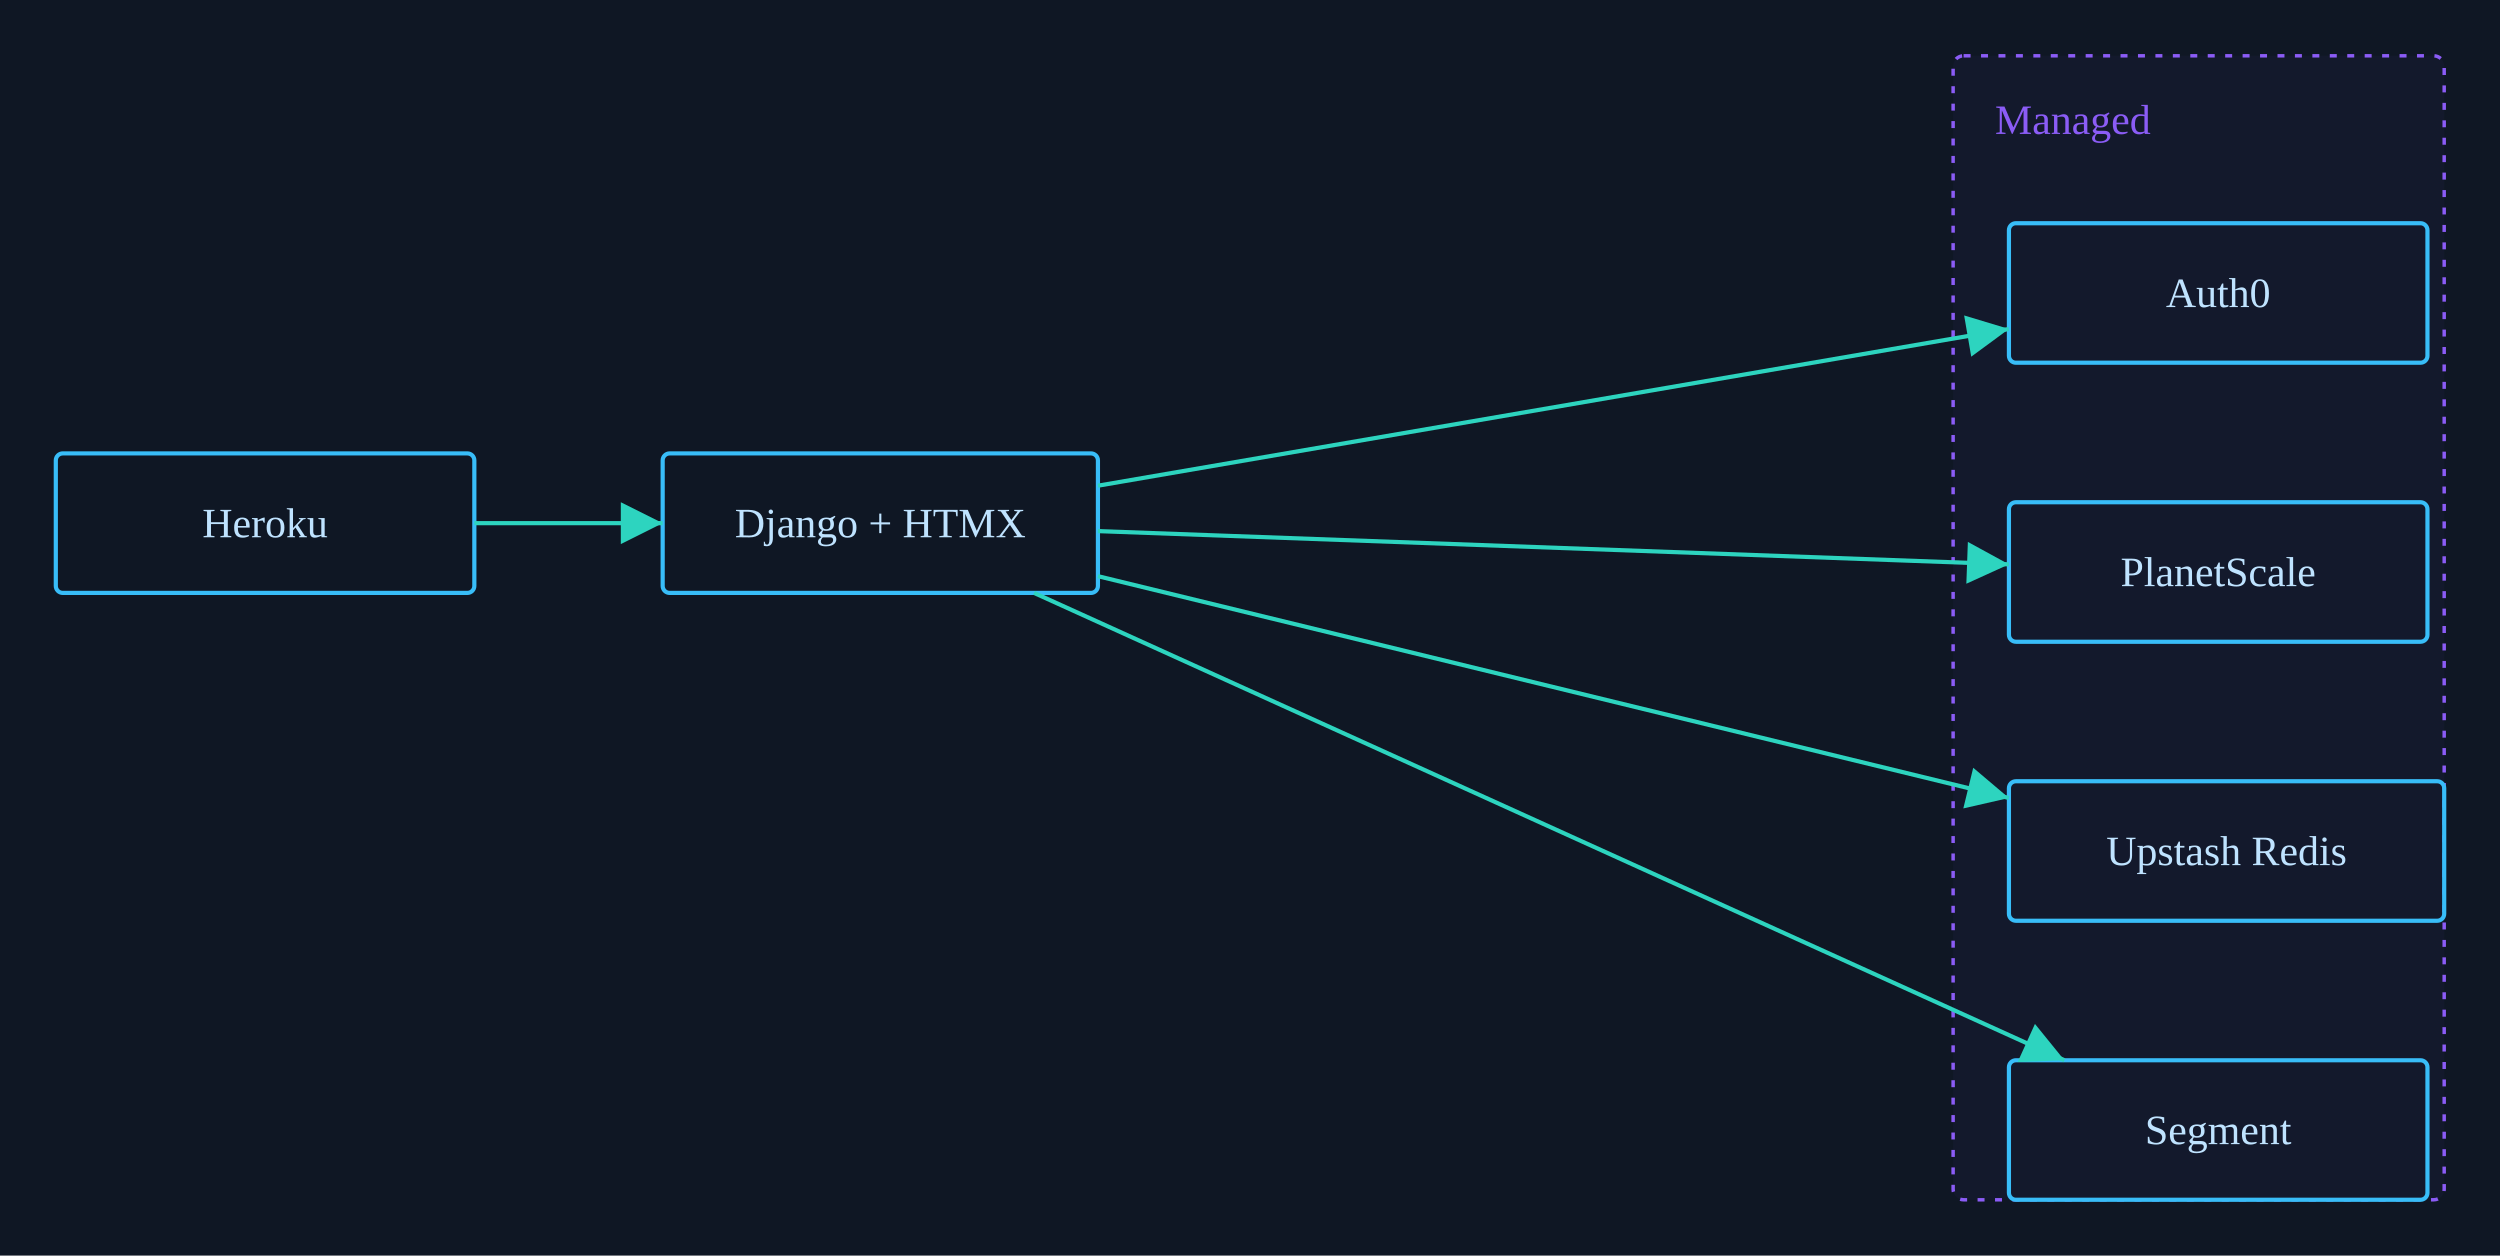
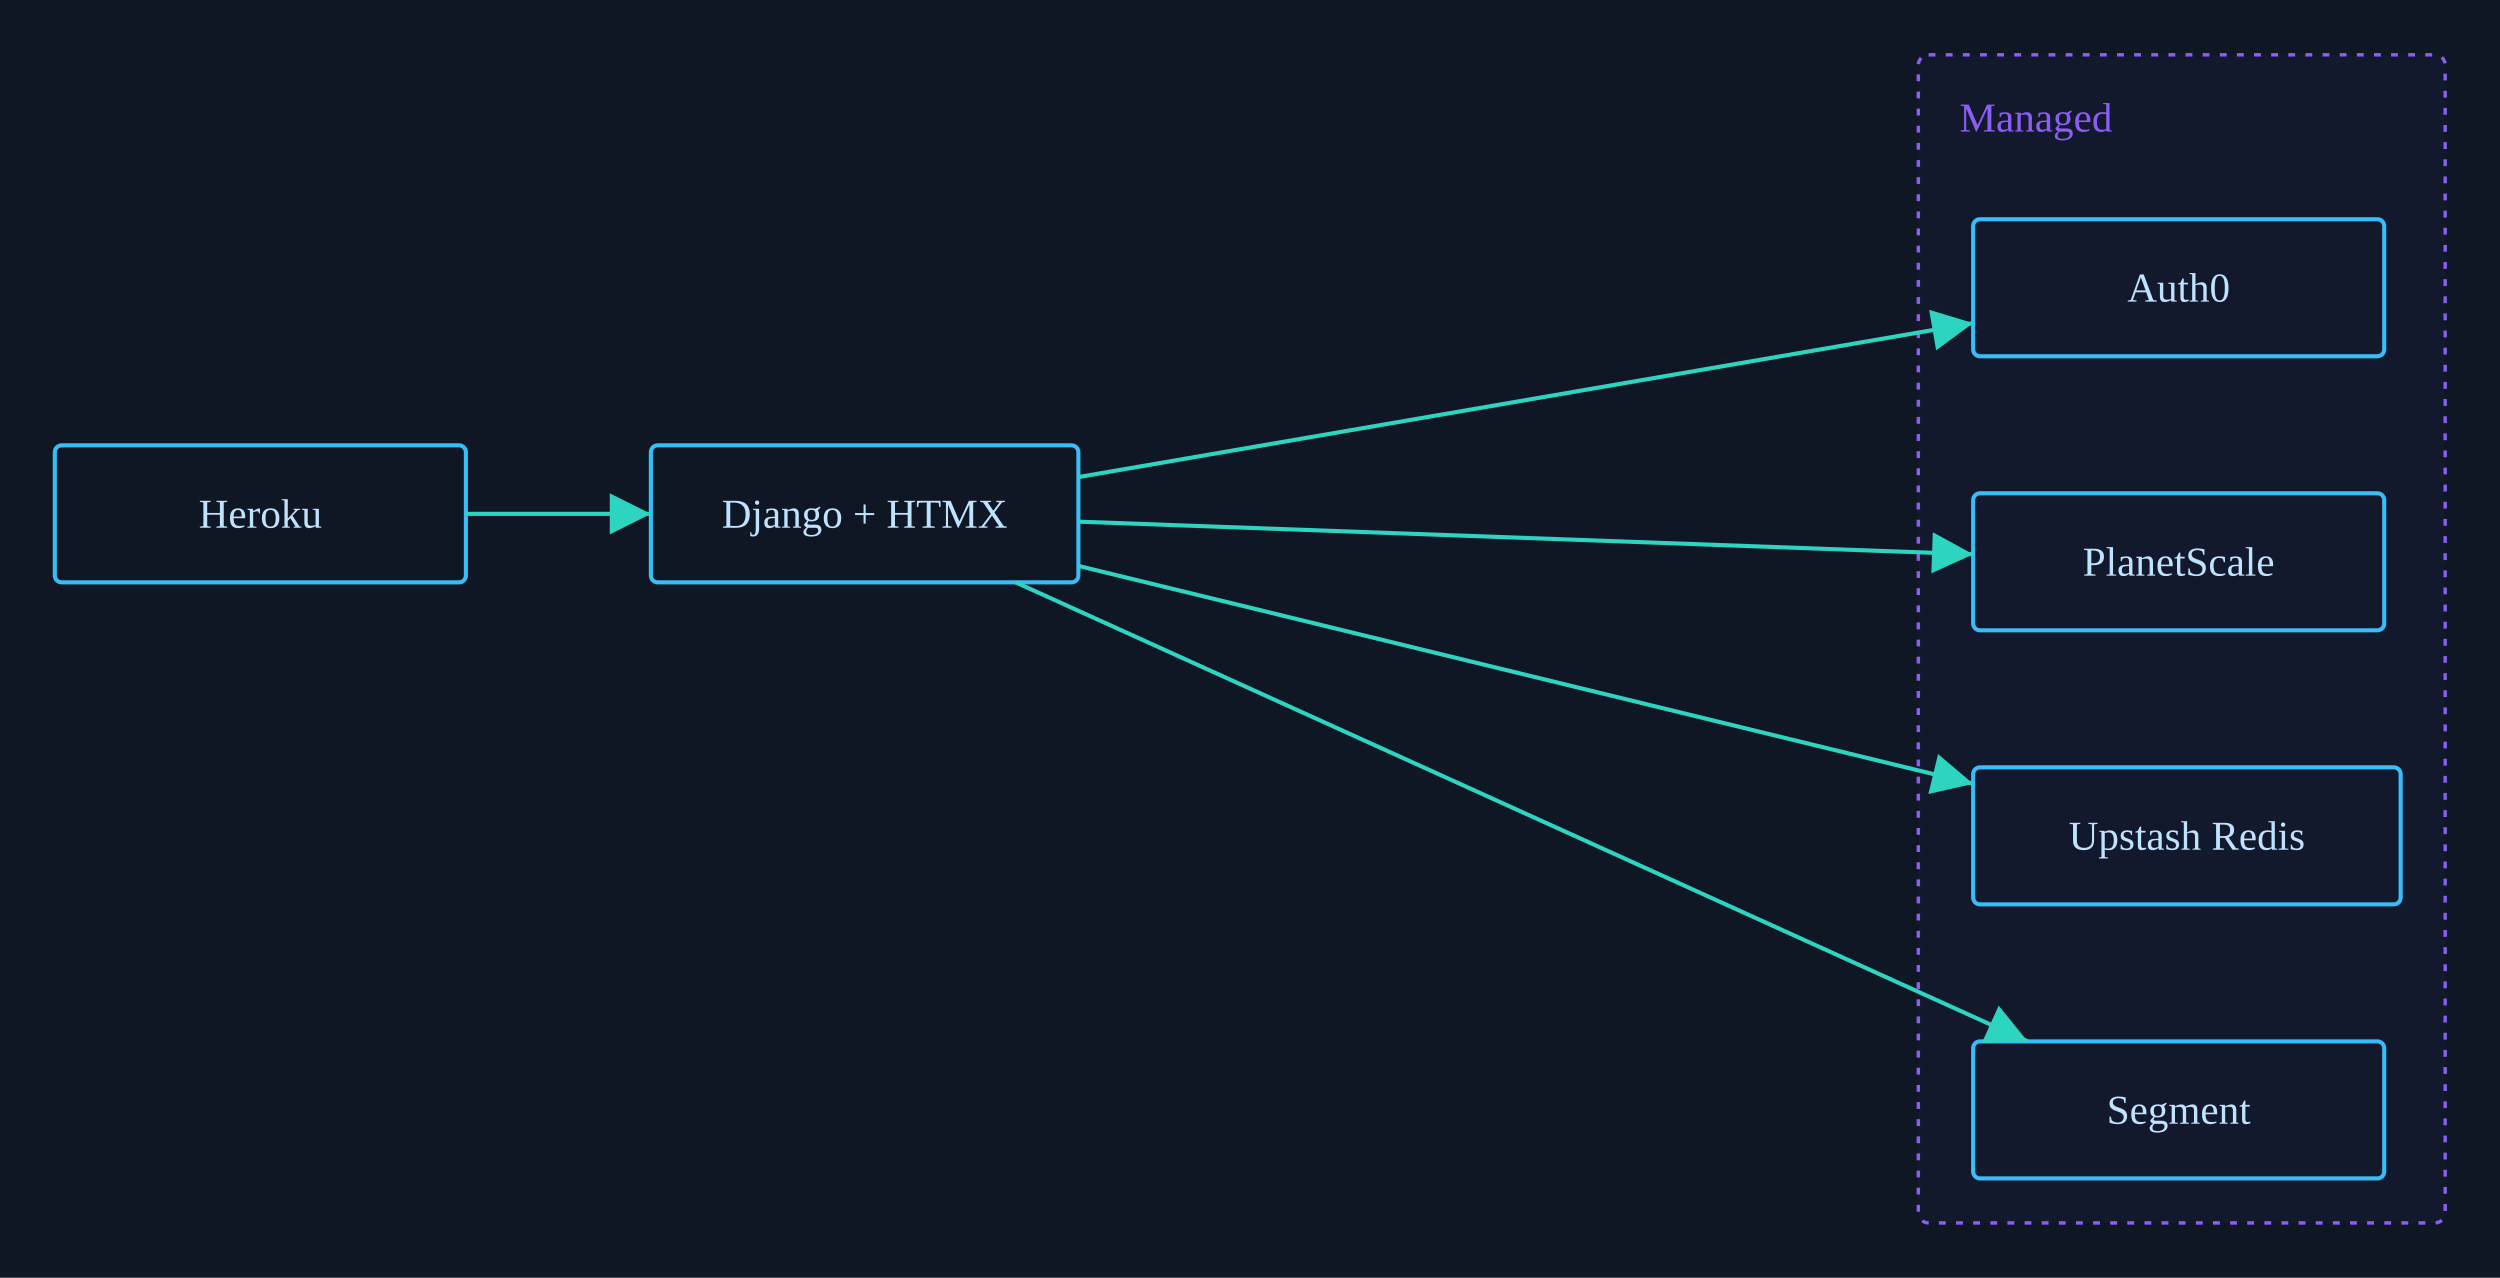
- <svg xmlns="http://www.w3.org/2000/svg" viewBox="0.00 0.00 716.80 360.00" width="716.80" height="360.00">
+ <svg xmlns="http://www.w3.org/2000/svg" viewBox="0.00 0.00 729.80 373.00" width="729.80" height="373.00">
  <defs>
    <marker id="ah-filled" markerWidth="10" markerHeight="10" refX="10" refY="5" orient="auto">
      <path d="M0,0 L10,5 L0,10 Z" fill="context-stroke" stroke="none" />
    </marker>
  </defs>
-   <rect x="0.00" y="0.00" width="716.80" height="360.00" fill="#0f1724" />
+   <rect x="0.00" y="0.00" width="729.80" height="373.00" fill="#0f1724" />
  <g id="group-hosted" data-element-id="hosted" data-kind="group">
-     <rect x="560.00" y="16.00" width="140.80" height="328.00" rx="3.00" fill="#8b5cf6" fill-opacity="0.04" stroke="#8b5cf6" stroke-width="1.00" stroke-dasharray="2,3" />
+     <rect x="560.00" y="16.00" width="153.80" height="341.00" rx="3.00" fill="#8b5cf6" fill-opacity="0.04" stroke="#8b5cf6" stroke-width="1.00" stroke-dasharray="2,3" />
    <text x="572.00" y="38.40" text-anchor="start" fill="#8b5cf6">
      <tspan x="572.00" dy="0">Managed</tspan>
    </text>
  </g>
  <g id="node-app" data-element-id="app" data-kind="node">
    <rect x="190.00" y="130.00" width="124.80" height="40.00" rx="2.00" fill="#122238" fill-opacity="0.00" stroke="#38bdf8" stroke-width="1.20" />
    <text x="252.40" y="150.00" text-anchor="middle" dominant-baseline="central" fill="#bfe3ff">
      <tspan x="252.40" dy="0">Django + HTMX</tspan>
    </text>
  </g>
  <g id="node-auth0" data-element-id="auth0" data-kind="node">
    <rect x="576.00" y="64.00" width="120.00" height="40.00" rx="2.00" fill="#122238" fill-opacity="0.00" stroke="#38bdf8" stroke-width="1.20" />
    <text x="636.00" y="84.00" text-anchor="middle" dominant-baseline="central" fill="#bfe3ff">
      <tspan x="636.00" dy="0">Auth0</tspan>
    </text>
  </g>
  <g id="node-heroku" data-element-id="heroku" data-kind="node">
    <rect x="16.00" y="130.00" width="120.00" height="40.00" rx="2.00" fill="#122238" fill-opacity="0.00" stroke="#38bdf8" stroke-width="1.20" />
    <text x="76.00" y="150.00" text-anchor="middle" dominant-baseline="central" fill="#bfe3ff">
      <tspan x="76.00" dy="0">Heroku</tspan>
    </text>
  </g>
  <g id="node-planetscale" data-element-id="planetscale" data-kind="node">
    <rect x="576.00" y="144.00" width="120.00" height="40.00" rx="2.00" fill="#122238" fill-opacity="0.00" stroke="#38bdf8" stroke-width="1.20" />
    <text x="636.00" y="164.00" text-anchor="middle" dominant-baseline="central" fill="#bfe3ff">
      <tspan x="636.00" dy="0">PlanetScale</tspan>
    </text>
  </g>
  <g id="node-segment" data-element-id="segment" data-kind="node">
    <rect x="576.00" y="304.00" width="120.00" height="40.00" rx="2.00" fill="#122238" fill-opacity="0.00" stroke="#38bdf8" stroke-width="1.20" />
    <text x="636.00" y="324.00" text-anchor="middle" dominant-baseline="central" fill="#bfe3ff">
      <tspan x="636.00" dy="0">Segment</tspan>
    </text>
  </g>
  <g id="node-upstash" data-element-id="upstash" data-kind="node">
    <rect x="576.00" y="224.00" width="124.80" height="40.00" rx="2.00" fill="#122238" fill-opacity="0.00" stroke="#38bdf8" stroke-width="1.20" />
    <text x="638.40" y="244.00" text-anchor="middle" dominant-baseline="central" fill="#bfe3ff">
      <tspan x="638.40" dy="0">Upstash Redis</tspan>
    </text>
  </g>
  <g id="edge-app__auth0" data-element-id="app__auth0" data-kind="edge">
    <path d="M 314.80,139.26 L 576.00,94.32" fill="none" stroke="transparent" stroke-width="12" style="pointer-events: stroke" />
    <path d="M 314.80,139.26 L 576.00,94.32" fill="none" stroke="#2dd4bf" stroke-width="1.20" marker-end="url(#ah-filled)" />
  </g>
  <g id="edge-app__planetscale" data-element-id="app__planetscale" data-kind="edge">
    <path d="M 314.80,152.28 L 576.00,161.81" fill="none" stroke="transparent" stroke-width="12" style="pointer-events: stroke" />
    <path d="M 314.80,152.28 L 576.00,161.81" fill="none" stroke="#2dd4bf" stroke-width="1.20" marker-end="url(#ah-filled)" />
  </g>
  <g id="edge-app__segment" data-element-id="app__segment" data-kind="edge">
    <path d="M 296.49,170.00 L 591.91,304.00" fill="none" stroke="transparent" stroke-width="12" style="pointer-events: stroke" />
    <path d="M 296.49,170.00 L 591.91,304.00" fill="none" stroke="#2dd4bf" stroke-width="1.20" marker-end="url(#ah-filled)" />
  </g>
  <g id="edge-app__upstash" data-element-id="app__upstash" data-kind="edge">
    <path d="M 314.80,165.20 L 576.00,228.80" fill="none" stroke="transparent" stroke-width="12" style="pointer-events: stroke" />
    <path d="M 314.80,165.20 L 576.00,228.80" fill="none" stroke="#2dd4bf" stroke-width="1.20" marker-end="url(#ah-filled)" />
  </g>
  <g id="edge-heroku__app" data-element-id="heroku__app" data-kind="edge">
    <path d="M 136.00,150.00 L 190.00,150.00" fill="none" stroke="transparent" stroke-width="12" style="pointer-events: stroke" />
    <path d="M 136.00,150.00 L 190.00,150.00" fill="none" stroke="#2dd4bf" stroke-width="1.20" marker-end="url(#ah-filled)" />
  </g>
</svg>
